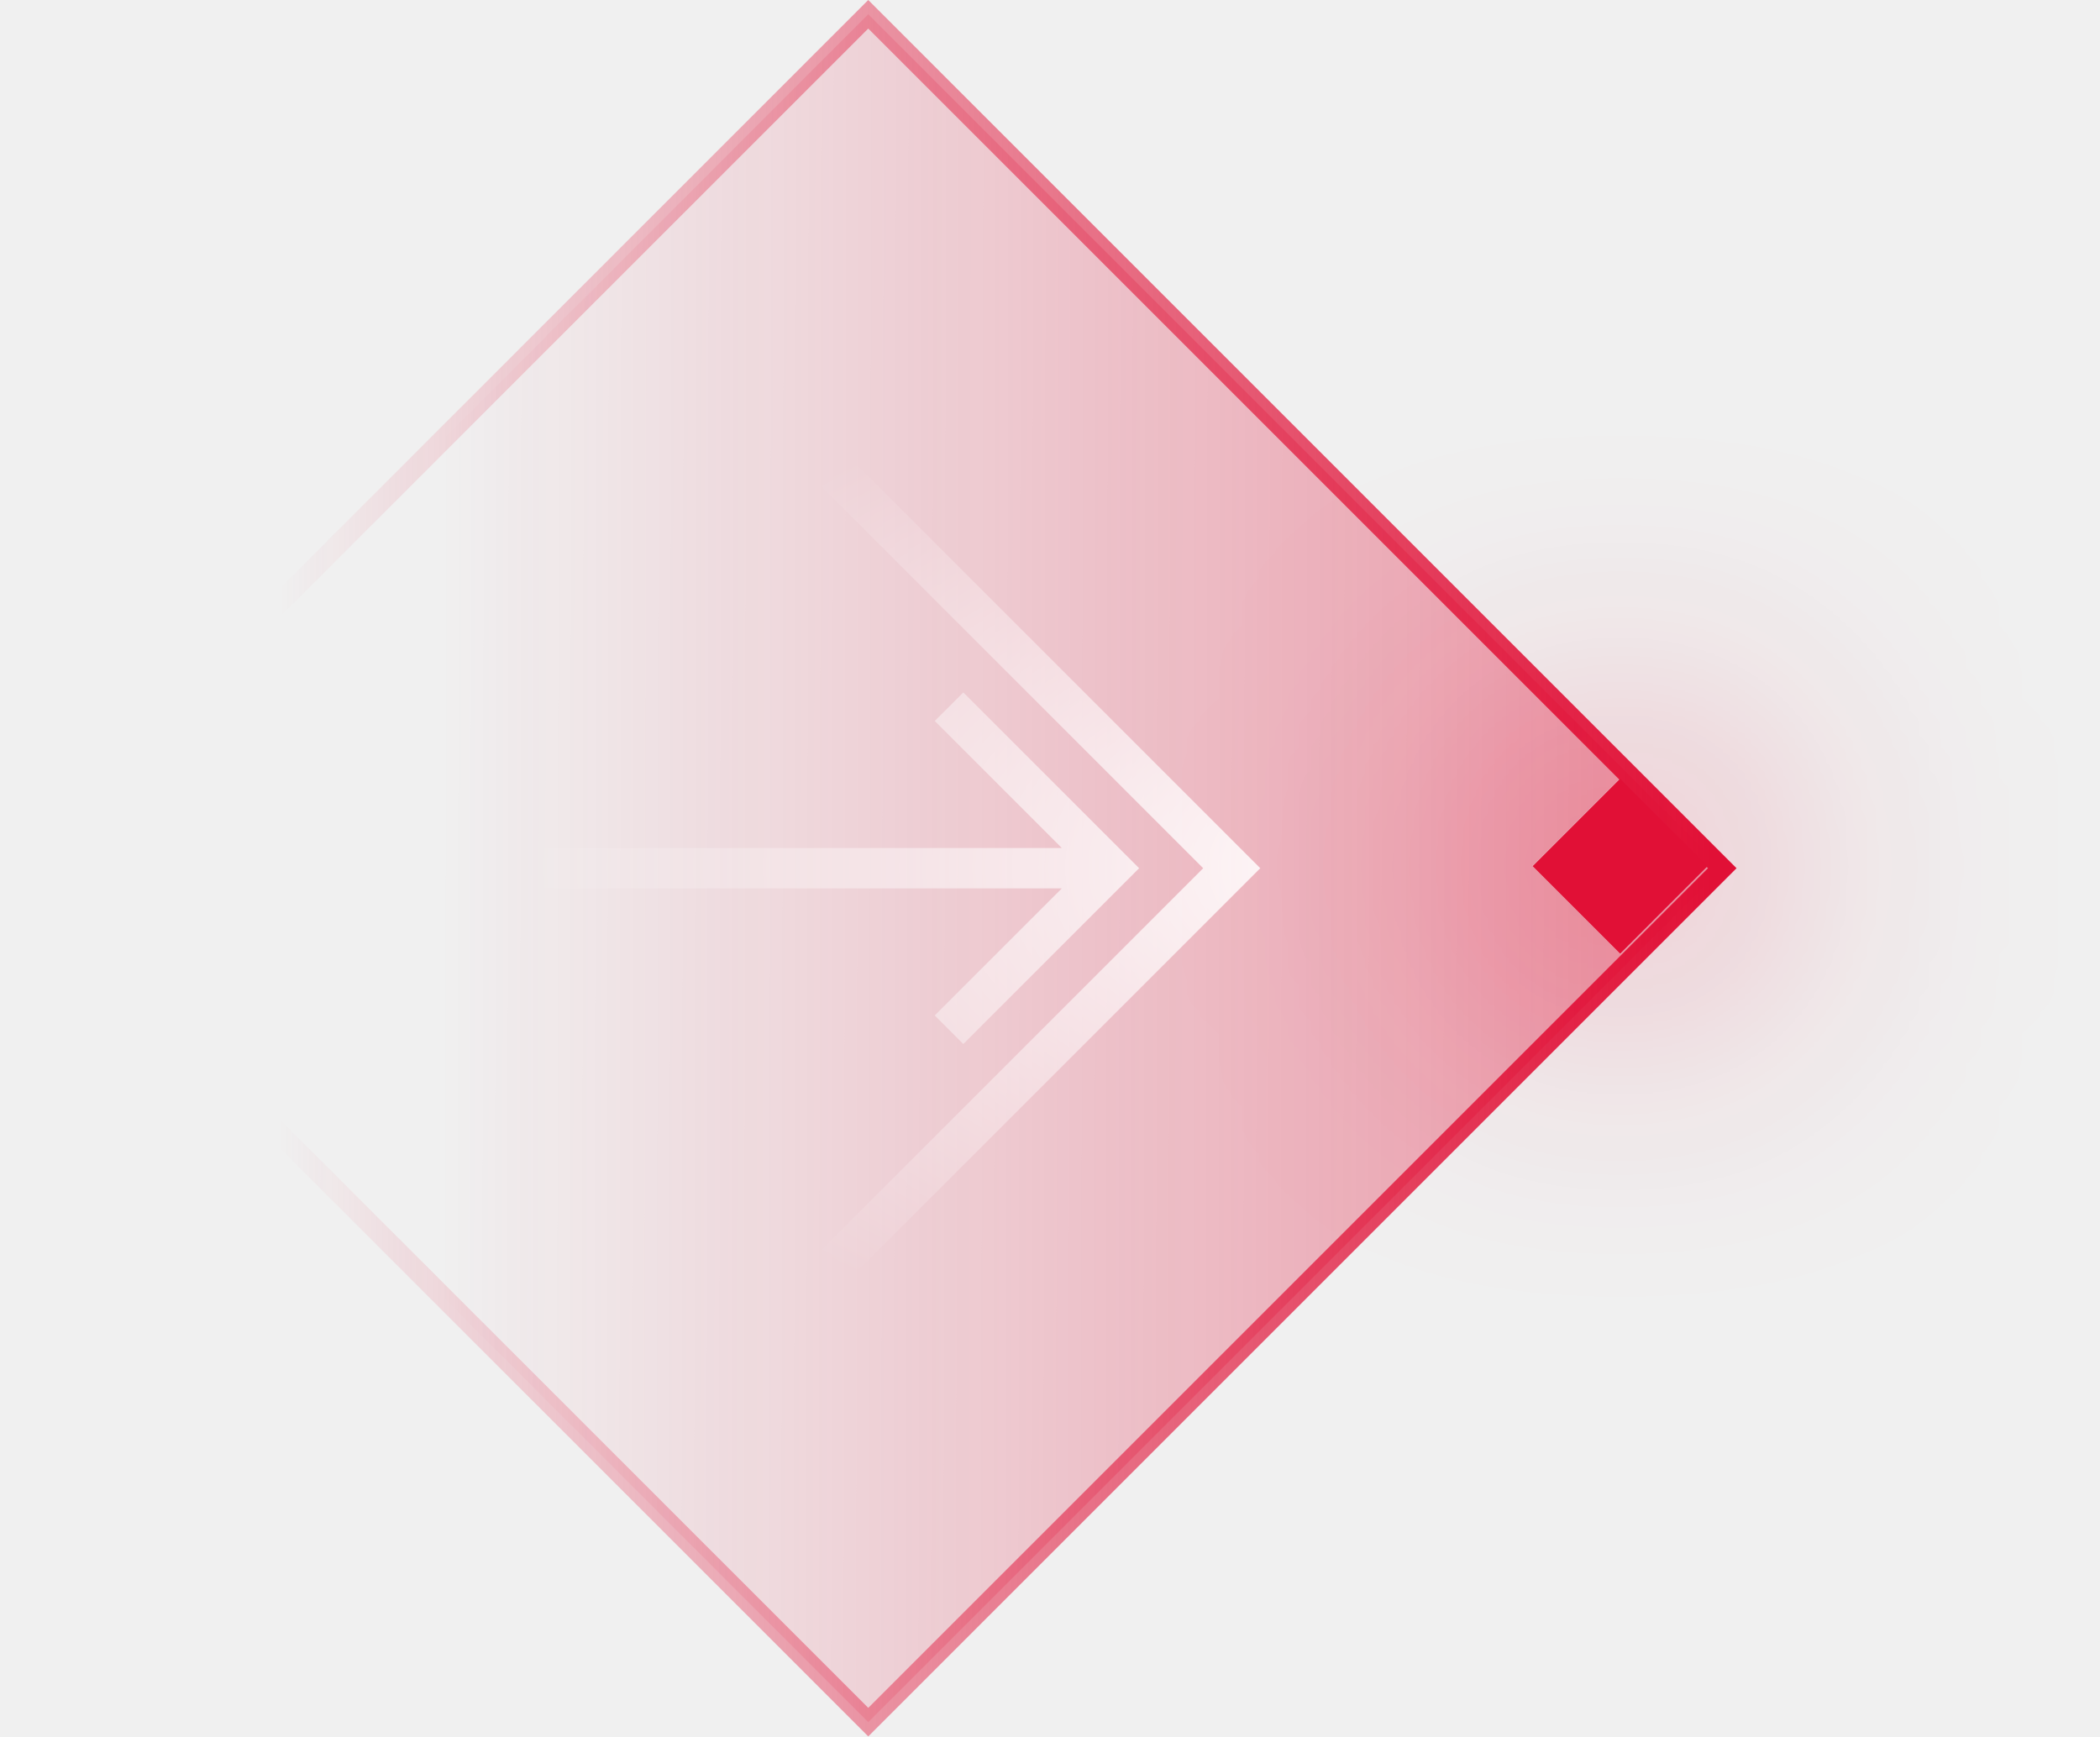
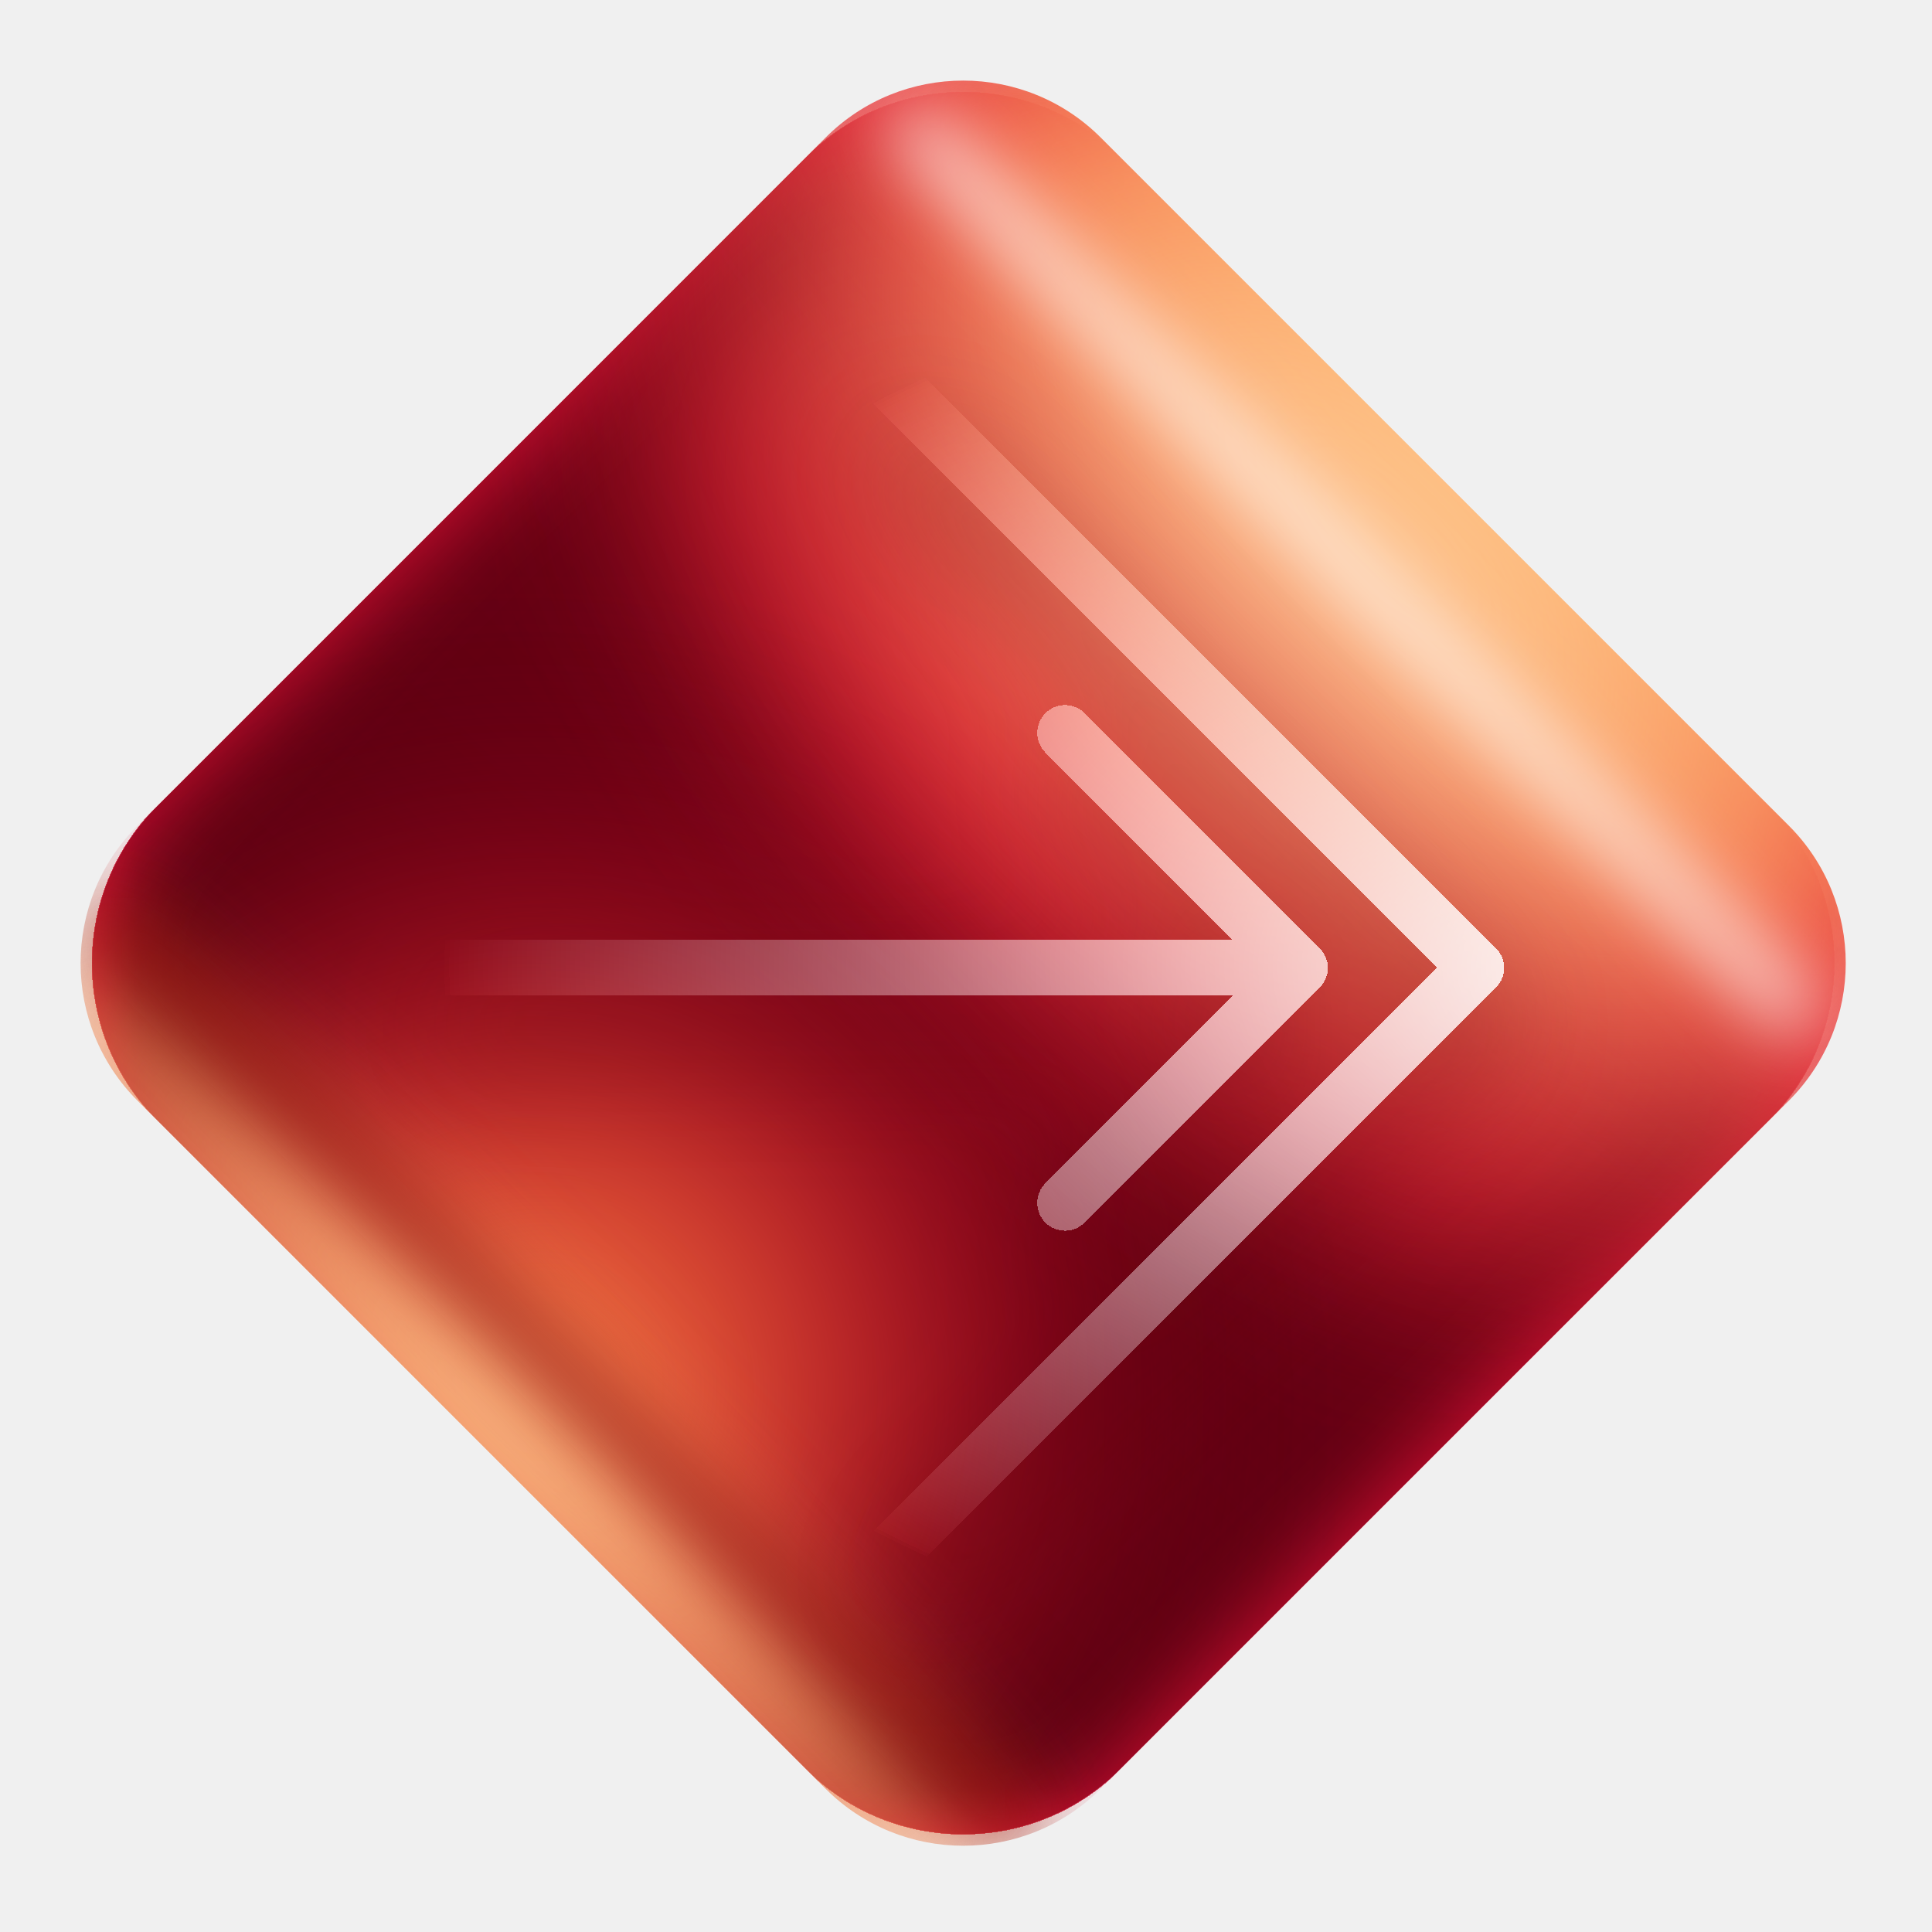
- <svg xmlns="http://www.w3.org/2000/svg" width="104" height="86" viewBox="0 0 104 86" fill="none">
-   <rect x="-0.707" width="59.811" height="59.811" transform="matrix(-0.707107 -0.707107 -0.707107 0.707107 84.7929 42.5)" fill="url(#paint0_linear_818_906)" stroke="url(#paint1_linear_818_906)" />
-   <path d="M62.414 43L40.707 64.707L39.293 63.293L59.586 43L39.293 22.707L40.707 21.293L62.414 43ZM56.414 43L47.707 51.707L46.293 50.293L52.586 44H26V42H52.586L46.293 35.707L47.707 34.293L56.414 43Z" fill="url(#paint2_radial_818_906)" />
-   <g filter="url(#filter0_d_818_906)">
-     <rect width="6.128" height="6.128" transform="matrix(-0.707107 -0.707107 -0.707107 0.707107 84.5691 42.8989)" fill="#E11036" />
+ <svg xmlns="http://www.w3.org/2000/svg" width="139" height="139" viewBox="0 0 139 139" fill="none">
+   <mask id="mask0_985_228" style="mask-type:alpha" maskUnits="userSpaceOnUse" x="5" y="5" width="128" height="128">
+     <rect x="69.296" width="98" height="98" rx="14" transform="rotate(45 69.2965 0)" fill="url(#paint0_linear_985_228)" />
+   </mask>
+   <g mask="url(#mask0_985_228)">
+     <g filter="url(#filter0_i_985_228)">
+       <rect x="69.296" width="98" height="98" rx="16" transform="rotate(45 69.2965 0)" fill="url(#paint1_linear_985_228)" />
+     </g>
+     <g filter="url(#filter1_f_985_228)">
+       <path d="M60.446 11.581C63.57 8.457 68.636 8.457 71.76 11.581L126.67 66.492C129.795 69.616 129.795 74.681 126.67 77.805L119.955 84.521C113.7 90.776 104.186 92.464 96.455 88.166C87.566 83.223 76.181 76.181 69.126 69.126C62.071 62.071 55.029 50.686 50.086 41.796C45.787 34.066 47.476 24.552 53.73 18.297L60.446 11.581Z" fill="url(#paint2_radial_985_228)" style="mix-blend-mode:overlay" />
+     </g>
+     <g filter="url(#filter2_f_985_228)">
+       <ellipse cx="39.207" cy="99.386" rx="33.552" ry="32.237" transform="rotate(45 39.2072 99.3858)" fill="url(#paint3_radial_985_228)" />
+     </g>
+     <g filter="url(#filter3_f_985_228)">
+       <ellipse cx="36.016" cy="102.577" rx="49" ry="4.513" transform="rotate(45 36.0156 102.577)" fill="url(#paint4_radial_985_228)" />
+     </g>
+     <g filter="url(#filter4_f_985_228)">
+       <path d="M142 80.91C133.691 89.219 115.375 69.785 92.091 46.502C68.808 23.218 49.375 4.902 57.684 -3.407C65.993 -11.716 98.897 -6.871 122.181 16.413C145.464 39.696 150.309 72.601 142 80.91Z" fill="url(#paint5_radial_985_228)" />
+     </g>
+     <g filter="url(#filter5_f_985_228)">
+       <rect x="8.522" y="65.053" width="93.16" height="2.579" transform="rotate(45 8.52157 65.0527)" fill="#8C0404" />
+     </g>
+     <g filter="url(#filter6_f_985_228)">
+       <ellipse cx="99.842" cy="38.751" rx="49" ry="19.987" transform="rotate(45 99.8417 38.7513)" fill="url(#paint6_radial_985_228)" />
+     </g>
+     <g filter="url(#filter7_f_985_228)">
+       <rect x="65.965" y="7.609" width="91.951" height="2.579" transform="rotate(45 65.9649 7.60938)" fill="white" />
+     </g>
+     <g filter="url(#filter8_d_985_228)">
+       <path d="M60.413 23.833C61.194 23.052 62.46 23.052 63.241 23.833L107.631 68.223C108.412 69.004 108.412 70.27 107.631 71.051L63.241 115.44C62.46 116.221 61.194 116.221 60.413 115.44C59.633 114.659 59.632 113.393 60.413 112.612L103.389 69.637L60.413 26.661C59.632 25.88 59.632 24.614 60.413 23.833ZM75.21 51.312C75.991 50.532 77.257 50.532 78.038 51.312L94.948 68.223C95.729 69.004 95.729 70.27 94.948 71.051L78.038 87.962C77.257 88.743 75.991 88.742 75.21 87.962C74.429 87.181 74.429 85.914 75.21 85.133L88.706 71.637L32.234 71.637C31.13 71.637 30.235 70.741 30.235 69.637C30.235 68.532 31.13 67.637 32.234 67.637L88.706 67.637L75.21 54.141C74.429 53.36 74.429 52.093 75.21 51.312Z" fill="url(#paint7_radial_985_228)" shape-rendering="crispEdges" />
+     </g>
  </g>
  <defs>
-     <filter id="filter0_d_818_906" x="56.902" y="19.565" width="46.667" height="46.667" filterUnits="userSpaceOnUse" color-interpolation-filters="sRGB">
+     <filter id="filter0_i_985_228" x="6.628" y="6.627" width="125.338" height="125.338" filterUnits="userSpaceOnUse" color-interpolation-filters="sRGB">
+       <feFlood flood-opacity="0" result="BackgroundImageFix" />
+       <feBlend mode="normal" in="SourceGraphic" in2="BackgroundImageFix" result="shape" />
+       <feColorMatrix in="SourceAlpha" type="matrix" values="0 0 0 0 0 0 0 0 0 0 0 0 0 0 0 0 0 0 127 0" result="hardAlpha" />
+       <feOffset />
+       <feGaussianBlur stdDeviation="3.5" />
+       <feComposite in2="hardAlpha" operator="arithmetic" k2="-1" k3="1" />
+       <feColorMatrix type="matrix" values="0 0 0 0 0.882 0 0 0 0 0.063 0 0 0 0 0.212 0 0 0 1 0" />
+       <feBlend mode="normal" in2="shape" result="effect1_innerShadow_985_228" />
+     </filter>
+     <filter id="filter1_f_985_228" x="35.701" y="-2.762" width="105.313" height="105.313" filterUnits="userSpaceOnUse" color-interpolation-filters="sRGB">
+       <feFlood flood-opacity="0" result="BackgroundImageFix" />
+       <feBlend mode="normal" in="SourceGraphic" in2="BackgroundImageFix" result="shape" />
+       <feGaussianBlur stdDeviation="6" result="effect1_foregroundBlur_985_228" />
+     </filter>
+     <filter id="filter2_f_985_228" x="-18.694" y="41.485" width="115.802" height="115.802" filterUnits="userSpaceOnUse" color-interpolation-filters="sRGB">
+       <feFlood flood-opacity="0" result="BackgroundImageFix" />
+       <feBlend mode="normal" in="SourceGraphic" in2="BackgroundImageFix" result="shape" />
+       <feGaussianBlur stdDeviation="12.5" result="effect1_foregroundBlur_985_228" />
+     </filter>
+     <filter id="filter3_f_985_228" x="-8.782" y="57.78" width="89.594" height="89.594" filterUnits="userSpaceOnUse" color-interpolation-filters="sRGB">
+       <feFlood flood-opacity="0" result="BackgroundImageFix" />
+       <feBlend mode="normal" in="SourceGraphic" in2="BackgroundImageFix" result="shape" />
+       <feGaussianBlur stdDeviation="5" result="effect1_foregroundBlur_985_228" />
+     </filter>
+     <filter id="filter4_f_985_228" x="45.728" y="-17.19" width="110.056" height="110.056" filterUnits="userSpaceOnUse" color-interpolation-filters="sRGB">
+       <feFlood flood-opacity="0" result="BackgroundImageFix" />
+       <feBlend mode="normal" in="SourceGraphic" in2="BackgroundImageFix" result="shape" />
+       <feGaussianBlur stdDeviation="5" result="effect1_foregroundBlur_985_228" />
+     </filter>
+     <filter id="filter5_f_985_228" x="1.698" y="60.053" width="77.698" height="77.698" filterUnits="userSpaceOnUse" color-interpolation-filters="sRGB">
+       <feFlood flood-opacity="0" result="BackgroundImageFix" />
+       <feBlend mode="normal" in="SourceGraphic" in2="BackgroundImageFix" result="shape" />
+       <feGaussianBlur stdDeviation="2.5" result="effect1_foregroundBlur_985_228" />
+     </filter>
+     <filter id="filter6_f_985_228" x="34.412" y="-26.678" width="130.859" height="130.859" filterUnits="userSpaceOnUse" color-interpolation-filters="sRGB">
+       <feFlood flood-opacity="0" result="BackgroundImageFix" />
+       <feBlend mode="normal" in="SourceGraphic" in2="BackgroundImageFix" result="shape" />
+       <feGaussianBlur stdDeviation="14" result="effect1_foregroundBlur_985_228" />
+     </filter>
+     <filter id="filter7_f_985_228" x="59.141" y="2.609" width="76.843" height="76.842" filterUnits="userSpaceOnUse" color-interpolation-filters="sRGB">
+       <feFlood flood-opacity="0" result="BackgroundImageFix" />
+       <feBlend mode="normal" in="SourceGraphic" in2="BackgroundImageFix" result="shape" />
+       <feGaussianBlur stdDeviation="2.5" result="effect1_foregroundBlur_985_228" />
+     </filter>
+     <filter id="filter8_d_985_228" x="21.235" y="18.248" width="95.982" height="110.779" filterUnits="userSpaceOnUse" color-interpolation-filters="sRGB">
      <feFlood flood-opacity="0" result="BackgroundImageFix" />
      <feColorMatrix in="SourceAlpha" type="matrix" values="0 0 0 0 0 0 0 0 0 0 0 0 0 0 0 0 0 0 127 0" result="hardAlpha" />
-       <feMorphology radius="3" operator="dilate" in="SourceAlpha" result="effect1_dropShadow_818_906" />
-       <feOffset />
-       <feGaussianBlur stdDeviation="8" />
+       <feOffset dy="4" />
+       <feGaussianBlur stdDeviation="4.5" />
      <feComposite in2="hardAlpha" operator="out" />
-       <feColorMatrix type="matrix" values="0 0 0 0 0.882 0 0 0 0 0.063 0 0 0 0 0.212 0 0 0 1 0" />
-       <feBlend mode="normal" in2="BackgroundImageFix" result="effect1_dropShadow_818_906" />
-       <feBlend mode="normal" in="SourceGraphic" in2="effect1_dropShadow_818_906" result="shape" />
+       <feColorMatrix type="matrix" values="0 0 0 0 0.325 0 0 0 0 0.011 0 0 0 0 0.042 0 0 0 0.45 0" />
+       <feBlend mode="normal" in2="BackgroundImageFix" result="effect1_dropShadow_985_228" />
+       <feBlend mode="normal" in="SourceGraphic" in2="effect1_dropShadow_985_228" result="shape" />
    </filter>
-     <linearGradient id="paint0_linear_818_906" x1="0.042" y1="-0.042" x2="44.686" y2="44.458" gradientUnits="userSpaceOnUse">
-       <stop stop-color="#E11036" stop-opacity="0.4" />
-       <stop offset="1" stop-color="#E11036" stop-opacity="0" />
+     <linearGradient id="paint0_linear_985_228" x1="118.296" y1="0" x2="118.296" y2="98" gradientUnits="userSpaceOnUse">
+       <stop stop-color="#4E000E" />
+       <stop offset="1" stop-color="#E11036" />
    </linearGradient>
-     <linearGradient id="paint1_linear_818_906" x1="0.042" y1="-0.042" x2="50.312" y2="50.084" gradientUnits="userSpaceOnUse">
-       <stop stop-color="#E11036" />
-       <stop offset="1" stop-color="#E11036" stop-opacity="0" />
+     <linearGradient id="paint1_linear_985_228" x1="118.296" y1="0" x2="118.296" y2="98" gradientUnits="userSpaceOnUse">
+       <stop stop-color="#890019" />
+       <stop offset="0.981" stop-color="#43000C" />
    </linearGradient>
-     <radialGradient id="paint2_radial_818_906" cx="0" cy="0" r="1" gradientUnits="userSpaceOnUse" gradientTransform="translate(68 42.9097) rotate(179.877) scale(42.0001 25.4056)">
+     <radialGradient id="paint2_radial_985_228" cx="0" cy="0" r="1" gradientUnits="userSpaceOnUse" gradientTransform="translate(84.1706 54.081) rotate(45) scale(46.8276 21.2763)">
+       <stop stop-color="#FF3E3E" />
+       <stop offset="1" stop-color="#AF0221" />
+     </radialGradient>
+     <radialGradient id="paint3_radial_985_228" cx="0" cy="0" r="1" gradientUnits="userSpaceOnUse" gradientTransform="translate(39.2072 99.3858) rotate(90) scale(32.2368 33.5517)">
+       <stop offset="0.264" stop-color="#FFA749" />
+       <stop offset="0.731" stop-color="#C80024" />
+     </radialGradient>
+     <radialGradient id="paint4_radial_985_228" cx="0" cy="0" r="1" gradientUnits="userSpaceOnUse" gradientTransform="translate(36.0156 102.577) rotate(90) scale(4.51316 49)">
+       <stop stop-color="#FFF6DE" />
+       <stop offset="1" stop-color="#FFA749" />
+     </radialGradient>
+     <radialGradient id="paint5_radial_985_228" cx="0" cy="0" r="1" gradientUnits="userSpaceOnUse" gradientTransform="translate(107.136 31.4572) rotate(135) scale(21.2763 59.6207)">
+       <stop stop-color="#FFA749" />
+       <stop offset="1" stop-color="#E11036" />
+     </radialGradient>
+     <radialGradient id="paint6_radial_985_228" cx="0" cy="0" r="1" gradientUnits="userSpaceOnUse" gradientTransform="translate(99.8417 38.7513) rotate(90) scale(19.9868 49)">
+       <stop stop-color="#FFF6DE" />
+       <stop offset="1" stop-color="#FFA749" />
+     </radialGradient>
+     <radialGradient id="paint7_radial_985_228" cx="0" cy="0" r="1" gradientTransform="matrix(-87.8443 0.18924 -0.114273 -53.2278 120.079 69.448)" gradientUnits="userSpaceOnUse">
      <stop stop-color="white" />
      <stop offset="1" stop-color="white" stop-opacity="0" />
    </radialGradient>
  </defs>
</svg>
